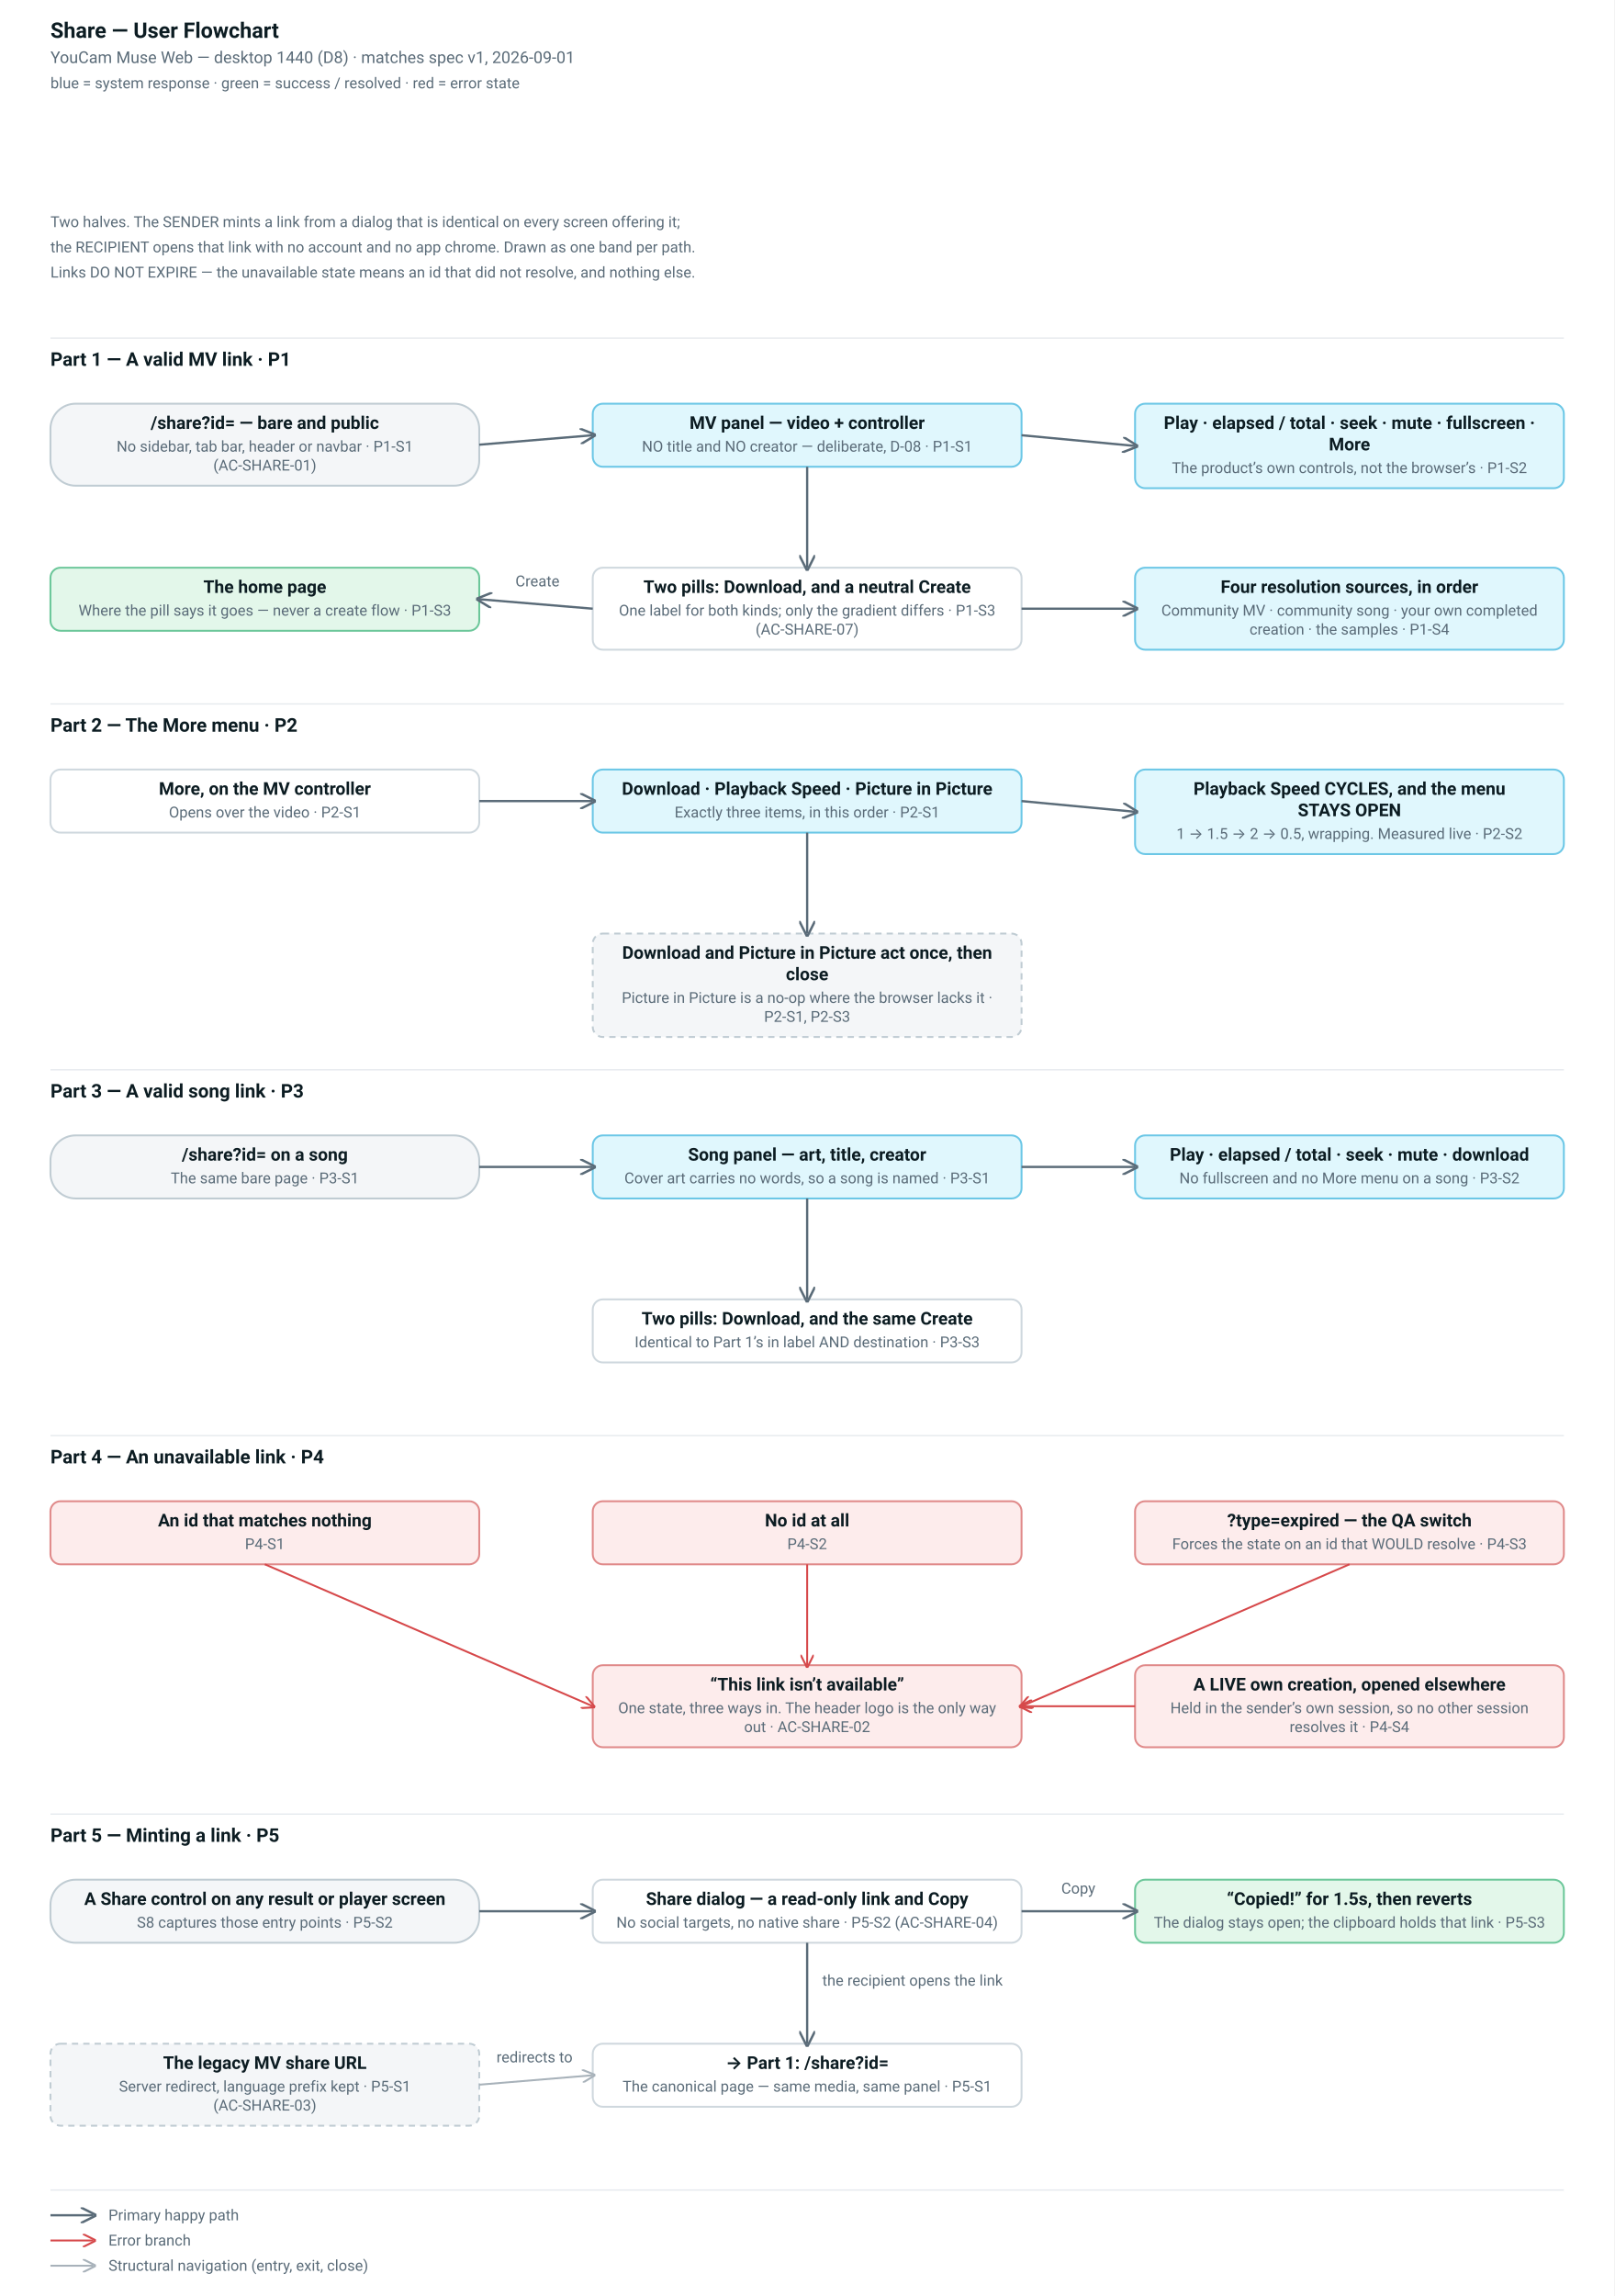
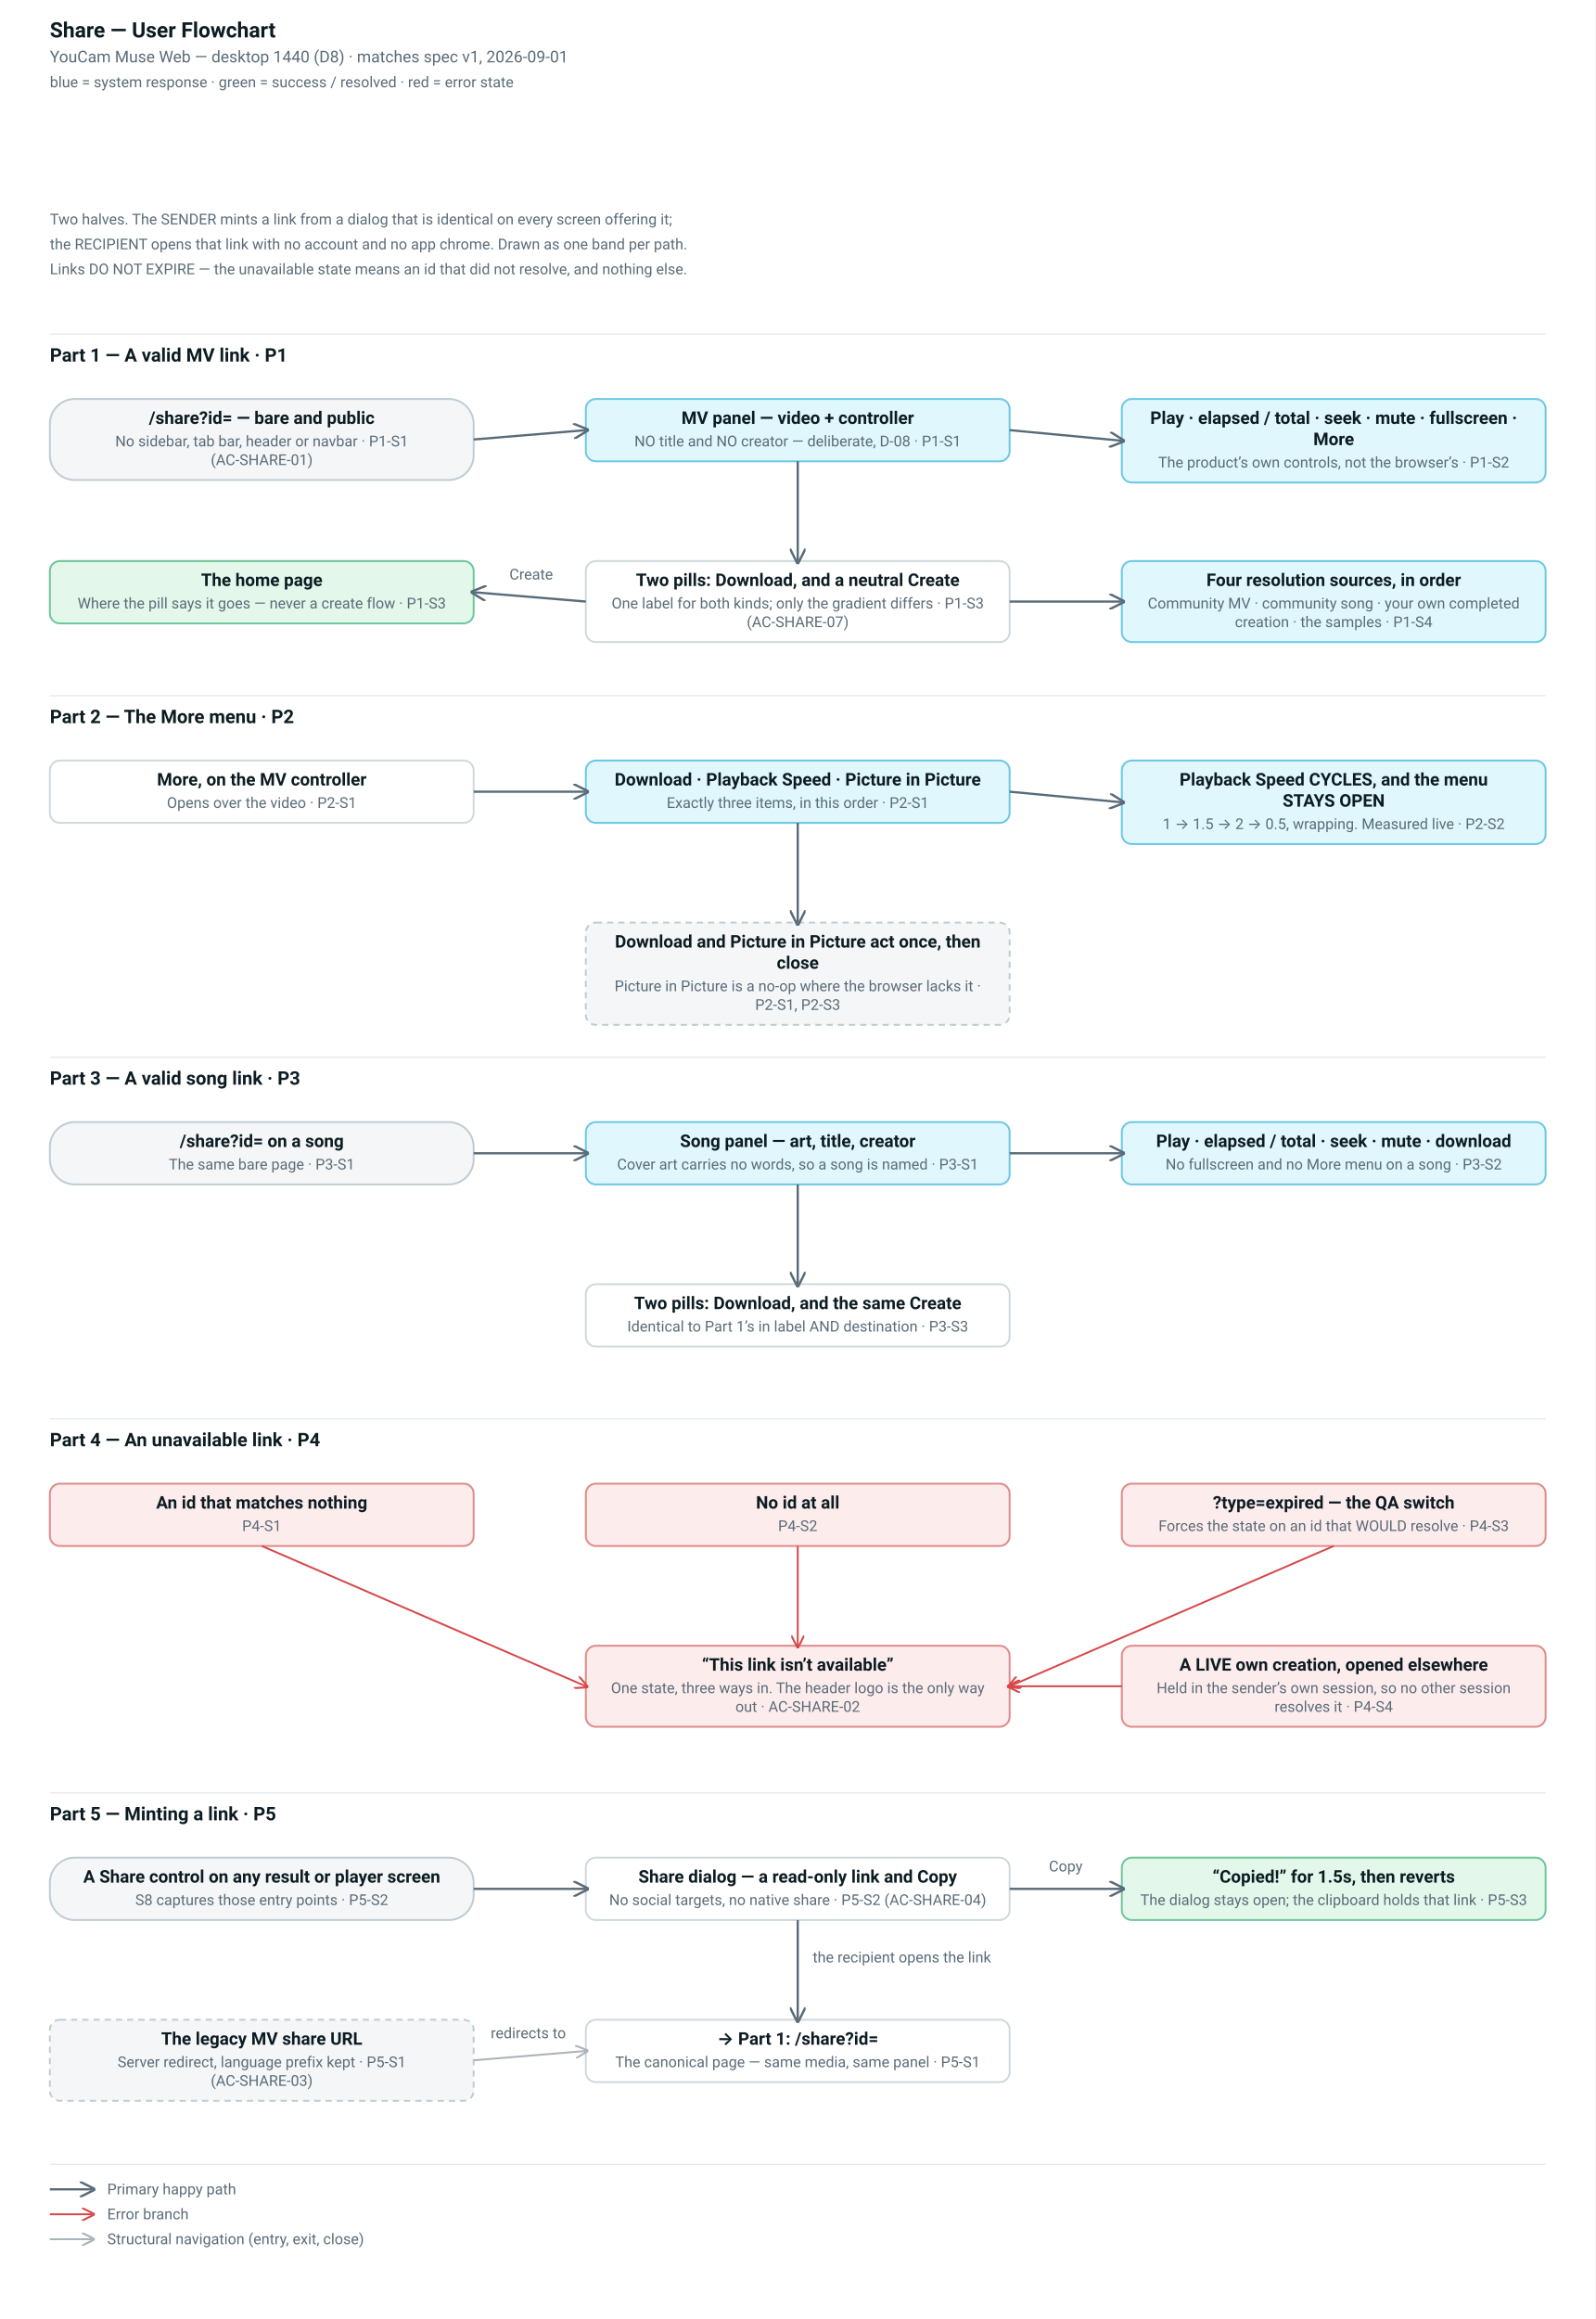
- <svg xmlns="http://www.w3.org/2000/svg" width="1280" height="1820" viewBox="0 0 1280 1820" font-family="-apple-system,BlinkMacSystemFont,'Segoe UI',Roboto,sans-serif" role="img">
+ <svg xmlns="http://www.w3.org/2000/svg" width="1280" height="1860" viewBox="0 0 1280 1860" font-family="-apple-system,BlinkMacSystemFont,'Segoe UI',Roboto,sans-serif" role="img">
  <defs>
    <marker id="fc-primary" viewBox="0 0 10 10" refX="8" refY="5" markerWidth="7" markerHeight="7" orient="auto-start-reverse">
      <path d="M0 0 L10 5 L0 10" fill="none" stroke="#5a6b78" stroke-width="1.5" />
    </marker>
    <marker id="fc-error" viewBox="0 0 10 10" refX="8" refY="5" markerWidth="7" markerHeight="7" orient="auto-start-reverse">
      <path d="M0 0 L10 5 L0 10" fill="none" stroke="#d6484a" stroke-width="1.5" />
    </marker>
    <marker id="fc-structural" viewBox="0 0 10 10" refX="8" refY="5" markerWidth="7" markerHeight="7" orient="auto-start-reverse">
      <path d="M0 0 L10 5 L0 10" fill="none" stroke="#a8b2ba" stroke-width="1.5" />
    </marker>
    <marker id="fc-deferred" viewBox="0 0 10 10" refX="8" refY="5" markerWidth="7" markerHeight="7" orient="auto-start-reverse">
      <path d="M0 0 L10 5 L0 10" fill="none" stroke="#a8b2ba" stroke-width="1.5" />
    </marker>
    <marker id="fc-retry" viewBox="0 0 10 10" refX="8" refY="5" markerWidth="7" markerHeight="7" orient="auto-start-reverse">
      <path d="M0 0 L10 5 L0 10" fill="none" stroke="#6cc7e6" stroke-width="1.5" />
    </marker>
  </defs>
-   <rect width="1280" height="1820" fill="#ffffff" />
+   <rect width="1280" height="1860" fill="#ffffff" />
  <text x="40" y="30" font-size="17" font-weight="700" fill="#0c1c22">Share — User Flowchart</text>
  <text x="40" y="50" font-size="13" fill="#5a6b78">YouCam Muse Web — desktop 1440 (D8) · matches spec v1, 2026-09-01</text>
  <text x="40" y="70" font-size="12" fill="#5a6b78">blue = system response · green = success / resolved · red = error state</text>
  <g transform="translate(0,80)">
    <text x="40" y="100" font-size="12" fill="#5a6b78">Two halves. The SENDER mints a link from a dialog that is identical on every screen offering it;</text>
    <text x="40" y="120" font-size="12" fill="#5a6b78">the RECIPIENT opens that link with no account and no app chrome. Drawn as one band per path.</text>
    <text x="40" y="140" font-size="12" fill="#5a6b78">Links DO NOT EXPIRE — the unavailable state means an id that did not resolve, and nothing else.</text>
    <line x1="40" y1="188" x2="1240" y2="188" stroke="#e5e9ed" stroke-width="1" />
    <text x="40" y="210" font-size="15" font-weight="700" fill="#0c1c22">Part 1 — A valid MV link  ·  P1</text>
    <rect x="40" y="240" width="340" height="65" rx="20" fill="#f4f6f8" stroke="#c0ccd3" stroke-width="1.5" />
    <text x="210" y="260" font-size="14" font-weight="700" fill="#0c1c22" text-anchor="middle">/share?id= — bare and public</text>
    <text x="210" y="278" font-size="12" fill="#5a6b78" text-anchor="middle">No sidebar, tab bar, header or navbar · P1-S1</text>
    <text x="210" y="293" font-size="12" fill="#5a6b78" text-anchor="middle">(AC-SHARE-01)</text>
    <rect x="470" y="240" width="340" height="50" rx="8" fill="#e0f7fd" stroke="#6cc7e6" stroke-width="1.5" />
    <text x="640" y="260" font-size="14" font-weight="700" fill="#0c1c22" text-anchor="middle">MV panel — video + controller</text>
    <text x="640" y="278" font-size="12" fill="#5a6b78" text-anchor="middle">NO title and NO creator — deliberate, D-08 · P1-S1</text>
    <line x1="380" y1="272.5" x2="470" y2="265" stroke="#5a6b78" stroke-width="1.8" marker-end="url(#fc-primary)" />
    <rect x="900" y="240" width="340" height="67" rx="8" fill="#e0f7fd" stroke="#6cc7e6" stroke-width="1.5" />
    <text x="1070" y="260" font-size="14" font-weight="700" fill="#0c1c22" text-anchor="middle">Play · elapsed / total · seek · mute · fullscreen ·</text>
    <text x="1070" y="277" font-size="14" font-weight="700" fill="#0c1c22" text-anchor="middle">More</text>
    <text x="1070" y="295" font-size="12" fill="#5a6b78" text-anchor="middle">The product’s own controls, not the browser’s · P1-S2</text>
    <line x1="810" y1="265" x2="900" y2="273.5" stroke="#5a6b78" stroke-width="1.8" marker-end="url(#fc-primary)" />
    <rect x="470" y="370" width="340" height="65" rx="8" fill="#ffffff" stroke="#cfd8de" stroke-width="1.5" />
    <text x="640" y="390" font-size="14" font-weight="700" fill="#0c1c22" text-anchor="middle">Two pills: Download, and a neutral Create</text>
    <text x="640" y="408" font-size="12" fill="#5a6b78" text-anchor="middle">One label for both kinds; only the gradient differs · P1-S3</text>
    <text x="640" y="423" font-size="12" fill="#5a6b78" text-anchor="middle">(AC-SHARE-07)</text>
    <line x1="640" y1="290" x2="640" y2="370" stroke="#5a6b78" stroke-width="1.8" marker-end="url(#fc-primary)" />
    <rect x="900" y="370" width="340" height="65" rx="8" fill="#e0f7fd" stroke="#6cc7e6" stroke-width="1.5" />
    <text x="1070" y="390" font-size="14" font-weight="700" fill="#0c1c22" text-anchor="middle">Four resolution sources, in order</text>
    <text x="1070" y="408" font-size="12" fill="#5a6b78" text-anchor="middle">Community MV · community song · your own completed</text>
    <text x="1070" y="423" font-size="12" fill="#5a6b78" text-anchor="middle">creation · the samples · P1-S4</text>
    <line x1="810" y1="402.5" x2="900" y2="402.5" stroke="#5a6b78" stroke-width="1.8" marker-end="url(#fc-primary)" />
    <rect x="40" y="370" width="340" height="50" rx="8" fill="#e3f7ea" stroke="#6cc79a" stroke-width="1.5" />
    <text x="210" y="390" font-size="14" font-weight="700" fill="#0c1c22" text-anchor="middle">The home page</text>
    <text x="210" y="408" font-size="12" fill="#5a6b78" text-anchor="middle">Where the pill says it goes — never a create flow · P1-S3</text>
    <line x1="470" y1="402.5" x2="380" y2="395" stroke="#5a6b78" stroke-width="1.8" marker-end="url(#fc-primary)" />
    <text x="426.163" y="384.798" font-size="12" fill="#5a6b78" text-anchor="middle">Create</text>
    <line x1="40" y1="478" x2="1240" y2="478" stroke="#e5e9ed" stroke-width="1" />
    <text x="40" y="500" font-size="15" font-weight="700" fill="#0c1c22">Part 2 — The More menu  ·  P2</text>
    <rect x="40" y="530" width="340" height="50" rx="8" fill="#ffffff" stroke="#cfd8de" stroke-width="1.5" />
    <text x="210" y="550" font-size="14" font-weight="700" fill="#0c1c22" text-anchor="middle">More, on the MV controller</text>
    <text x="210" y="568" font-size="12" fill="#5a6b78" text-anchor="middle">Opens over the video · P2-S1</text>
    <rect x="470" y="530" width="340" height="50" rx="8" fill="#e0f7fd" stroke="#6cc7e6" stroke-width="1.5" />
    <text x="640" y="550" font-size="14" font-weight="700" fill="#0c1c22" text-anchor="middle">Download · Playback Speed · Picture in Picture</text>
    <text x="640" y="568" font-size="12" fill="#5a6b78" text-anchor="middle">Exactly three items, in this order · P2-S1</text>
    <line x1="380" y1="555" x2="470" y2="555" stroke="#5a6b78" stroke-width="1.8" marker-end="url(#fc-primary)" />
    <rect x="900" y="530" width="340" height="67" rx="8" fill="#e0f7fd" stroke="#6cc7e6" stroke-width="1.5" />
    <text x="1070" y="550" font-size="14" font-weight="700" fill="#0c1c22" text-anchor="middle">Playback Speed CYCLES, and the menu</text>
    <text x="1070" y="567" font-size="14" font-weight="700" fill="#0c1c22" text-anchor="middle">STAYS OPEN</text>
    <text x="1070" y="585" font-size="12" fill="#5a6b78" text-anchor="middle">1 → 1.5 → 2 → 0.5, wrapping. Measured live · P2-S2</text>
    <line x1="810" y1="555" x2="900" y2="563.5" stroke="#5a6b78" stroke-width="1.8" marker-end="url(#fc-primary)" />
    <rect x="470" y="660" width="340" height="82" rx="8" fill="#f4f6f8" stroke="#c0ccd3" stroke-width="1.5" stroke-dasharray="5 4" />
    <text x="640" y="680" font-size="14" font-weight="700" fill="#0c1c22" text-anchor="middle">Download and Picture in Picture act once, then</text>
    <text x="640" y="697" font-size="14" font-weight="700" fill="#0c1c22" text-anchor="middle">close</text>
    <text x="640" y="715" font-size="12" fill="#5a6b78" text-anchor="middle">Picture in Picture is a no-op where the browser lacks it ·</text>
    <text x="640" y="730" font-size="12" fill="#5a6b78" text-anchor="middle">P2-S1, P2-S3</text>
    <line x1="640" y1="580" x2="640" y2="660" stroke="#5a6b78" stroke-width="1.8" marker-end="url(#fc-primary)" />
    <line x1="40" y1="768" x2="1240" y2="768" stroke="#e5e9ed" stroke-width="1" />
    <text x="40" y="790" font-size="15" font-weight="700" fill="#0c1c22">Part 3 — A valid song link  ·  P3</text>
    <rect x="40" y="820" width="340" height="50" rx="20" fill="#f4f6f8" stroke="#c0ccd3" stroke-width="1.5" />
    <text x="210" y="840" font-size="14" font-weight="700" fill="#0c1c22" text-anchor="middle">/share?id= on a song</text>
    <text x="210" y="858" font-size="12" fill="#5a6b78" text-anchor="middle">The same bare page · P3-S1</text>
    <rect x="470" y="820" width="340" height="50" rx="8" fill="#e0f7fd" stroke="#6cc7e6" stroke-width="1.5" />
    <text x="640" y="840" font-size="14" font-weight="700" fill="#0c1c22" text-anchor="middle">Song panel — art, title, creator</text>
    <text x="640" y="858" font-size="12" fill="#5a6b78" text-anchor="middle">Cover art carries no words, so a song is named · P3-S1</text>
    <line x1="380" y1="845" x2="470" y2="845" stroke="#5a6b78" stroke-width="1.8" marker-end="url(#fc-primary)" />
    <rect x="900" y="820" width="340" height="50" rx="8" fill="#e0f7fd" stroke="#6cc7e6" stroke-width="1.5" />
    <text x="1070" y="840" font-size="14" font-weight="700" fill="#0c1c22" text-anchor="middle">Play · elapsed / total · seek · mute · download</text>
    <text x="1070" y="858" font-size="12" fill="#5a6b78" text-anchor="middle">No fullscreen and no More menu on a song · P3-S2</text>
    <line x1="810" y1="845" x2="900" y2="845" stroke="#5a6b78" stroke-width="1.8" marker-end="url(#fc-primary)" />
    <rect x="470" y="950" width="340" height="50" rx="8" fill="#ffffff" stroke="#cfd8de" stroke-width="1.5" />
    <text x="640" y="970" font-size="14" font-weight="700" fill="#0c1c22" text-anchor="middle">Two pills: Download, and the same Create</text>
    <text x="640" y="988" font-size="12" fill="#5a6b78" text-anchor="middle">Identical to Part 1’s in label AND destination · P3-S3</text>
    <line x1="640" y1="870" x2="640" y2="950" stroke="#5a6b78" stroke-width="1.8" marker-end="url(#fc-primary)" />
    <line x1="40" y1="1058" x2="1240" y2="1058" stroke="#e5e9ed" stroke-width="1" />
    <text x="40" y="1080" font-size="15" font-weight="700" fill="#0c1c22">Part 4 — An unavailable link  ·  P4</text>
    <rect x="40" y="1110" width="340" height="50" rx="8" fill="#fdecec" stroke="#e08a8a" stroke-width="1.5" />
    <text x="210" y="1130" font-size="14" font-weight="700" fill="#0c1c22" text-anchor="middle">An id that matches nothing</text>
    <text x="210" y="1148" font-size="12" fill="#5a6b78" text-anchor="middle">P4-S1</text>
    <rect x="470" y="1110" width="340" height="50" rx="8" fill="#fdecec" stroke="#e08a8a" stroke-width="1.5" />
    <text x="640" y="1130" font-size="14" font-weight="700" fill="#0c1c22" text-anchor="middle">No id at all</text>
    <text x="640" y="1148" font-size="12" fill="#5a6b78" text-anchor="middle">P4-S2</text>
    <rect x="900" y="1110" width="340" height="50" rx="8" fill="#fdecec" stroke="#e08a8a" stroke-width="1.5" />
    <text x="1070" y="1130" font-size="14" font-weight="700" fill="#0c1c22" text-anchor="middle">?type=expired — the QA switch</text>
    <text x="1070" y="1148" font-size="12" fill="#5a6b78" text-anchor="middle">Forces the state on an id that WOULD resolve · P4-S3</text>
    <rect x="470" y="1240" width="340" height="65" rx="8" fill="#fdecec" stroke="#e08a8a" stroke-width="1.5" />
    <text x="640" y="1260" font-size="14" font-weight="700" fill="#0c1c22" text-anchor="middle">“This link isn’t available”</text>
    <text x="640" y="1278" font-size="12" fill="#5a6b78" text-anchor="middle">One state, three ways in. The header logo is the only way</text>
    <text x="640" y="1293" font-size="12" fill="#5a6b78" text-anchor="middle">out · AC-SHARE-02</text>
    <line x1="210" y1="1160" x2="470" y2="1272.5" stroke="#d6484a" stroke-width="1.5" marker-end="url(#fc-error)" />
    <line x1="640" y1="1160" x2="640" y2="1240" stroke="#d6484a" stroke-width="1.5" marker-end="url(#fc-error)" />
    <line x1="1070" y1="1160" x2="810" y2="1272.5" stroke="#d6484a" stroke-width="1.5" marker-end="url(#fc-error)" />
    <rect x="900" y="1240" width="340" height="65" rx="8" fill="#fdecec" stroke="#e08a8a" stroke-width="1.5" />
    <text x="1070" y="1260" font-size="14" font-weight="700" fill="#0c1c22" text-anchor="middle">A LIVE own creation, opened elsewhere</text>
    <text x="1070" y="1278" font-size="12" fill="#5a6b78" text-anchor="middle">Held in the sender’s own session, so no other session</text>
    <text x="1070" y="1293" font-size="12" fill="#5a6b78" text-anchor="middle">resolves it · P4-S4</text>
    <line x1="900" y1="1272.5" x2="810" y2="1272.5" stroke="#d6484a" stroke-width="1.5" marker-end="url(#fc-error)" />
    <line x1="40" y1="1358" x2="1240" y2="1358" stroke="#e5e9ed" stroke-width="1" />
    <text x="40" y="1380" font-size="15" font-weight="700" fill="#0c1c22">Part 5 — Minting a link  ·  P5</text>
    <rect x="40" y="1410" width="340" height="50" rx="20" fill="#f4f6f8" stroke="#c0ccd3" stroke-width="1.5" />
    <text x="210" y="1430" font-size="14" font-weight="700" fill="#0c1c22" text-anchor="middle">A Share control on any result or player screen</text>
    <text x="210" y="1448" font-size="12" fill="#5a6b78" text-anchor="middle">S8 captures those entry points · P5-S2</text>
    <rect x="470" y="1410" width="340" height="50" rx="8" fill="#ffffff" stroke="#cfd8de" stroke-width="1.5" />
    <text x="640" y="1430" font-size="14" font-weight="700" fill="#0c1c22" text-anchor="middle">Share dialog — a read-only link and Copy</text>
    <text x="640" y="1448" font-size="12" fill="#5a6b78" text-anchor="middle">No social targets, no native share · P5-S2 (AC-SHARE-04)</text>
    <line x1="380" y1="1435" x2="470" y2="1435" stroke="#5a6b78" stroke-width="1.8" marker-end="url(#fc-primary)" />
    <rect x="900" y="1410" width="340" height="50" rx="8" fill="#e3f7ea" stroke="#6cc79a" stroke-width="1.5" />
    <text x="1070" y="1430" font-size="14" font-weight="700" fill="#0c1c22" text-anchor="middle">“Copied!” for 1.5s, then reverts</text>
    <text x="1070" y="1448" font-size="12" fill="#5a6b78" text-anchor="middle">The dialog stays open; the clipboard holds that link · P5-S3</text>
    <line x1="810" y1="1435" x2="900" y2="1435" stroke="#5a6b78" stroke-width="1.8" marker-end="url(#fc-primary)" />
    <text x="855" y="1421" font-size="12" fill="#5a6b78" text-anchor="middle">Copy</text>
    <rect x="40" y="1540" width="340" height="65" rx="8" fill="#f4f6f8" stroke="#c0ccd3" stroke-width="1.5" stroke-dasharray="5 4" />
    <text x="210" y="1560" font-size="14" font-weight="700" fill="#0c1c22" text-anchor="middle">The legacy MV share URL</text>
    <text x="210" y="1578" font-size="12" fill="#5a6b78" text-anchor="middle">Server redirect, language prefix kept · P5-S1</text>
    <text x="210" y="1593" font-size="12" fill="#5a6b78" text-anchor="middle">(AC-SHARE-03)</text>
    <rect x="470" y="1540" width="340" height="50" rx="8" fill="#ffffff" stroke="#cfd8de" stroke-width="1.5" />
    <text x="640" y="1560" font-size="14" font-weight="700" fill="#0c1c22" text-anchor="middle">→ Part 1: /share?id=</text>
    <text x="640" y="1578" font-size="12" fill="#5a6b78" text-anchor="middle">The canonical page — same media, same panel · P5-S1</text>
    <line x1="380" y1="1572.5" x2="470" y2="1565" stroke="#a8b2ba" stroke-width="1.5" marker-end="url(#fc-structural)" />
    <text x="423.837" y="1554.8" font-size="12" fill="#5a6b78" text-anchor="middle">redirects to</text>
    <line x1="640" y1="1460" x2="640" y2="1540" stroke="#5a6b78" stroke-width="1.8" marker-end="url(#fc-primary)" />
    <text x="652" y="1494" font-size="12" fill="#5a6b78" text-anchor="start">the recipient opens the link</text>
    <line x1="40" y1="1656" x2="1240" y2="1656" stroke="#e5e9ed" stroke-width="1" />
    <line x1="40" y1="1676" x2="74" y2="1676" stroke="#5a6b78" stroke-width="1.8" marker-end="url(#fc-primary)" />
    <text x="86" y="1680" font-size="12" fill="#5a6b78">Primary happy path</text>
    <line x1="40" y1="1696" x2="74" y2="1696" stroke="#d6484a" stroke-width="1.5" marker-end="url(#fc-error)" />
    <text x="86" y="1700" font-size="12" fill="#5a6b78">Error branch</text>
    <line x1="40" y1="1716" x2="74" y2="1716" stroke="#a8b2ba" stroke-width="1.5" marker-end="url(#fc-structural)" />
    <text x="86" y="1720" font-size="12" fill="#5a6b78">Structural navigation (entry, exit, close)</text>
  </g>
</svg>
